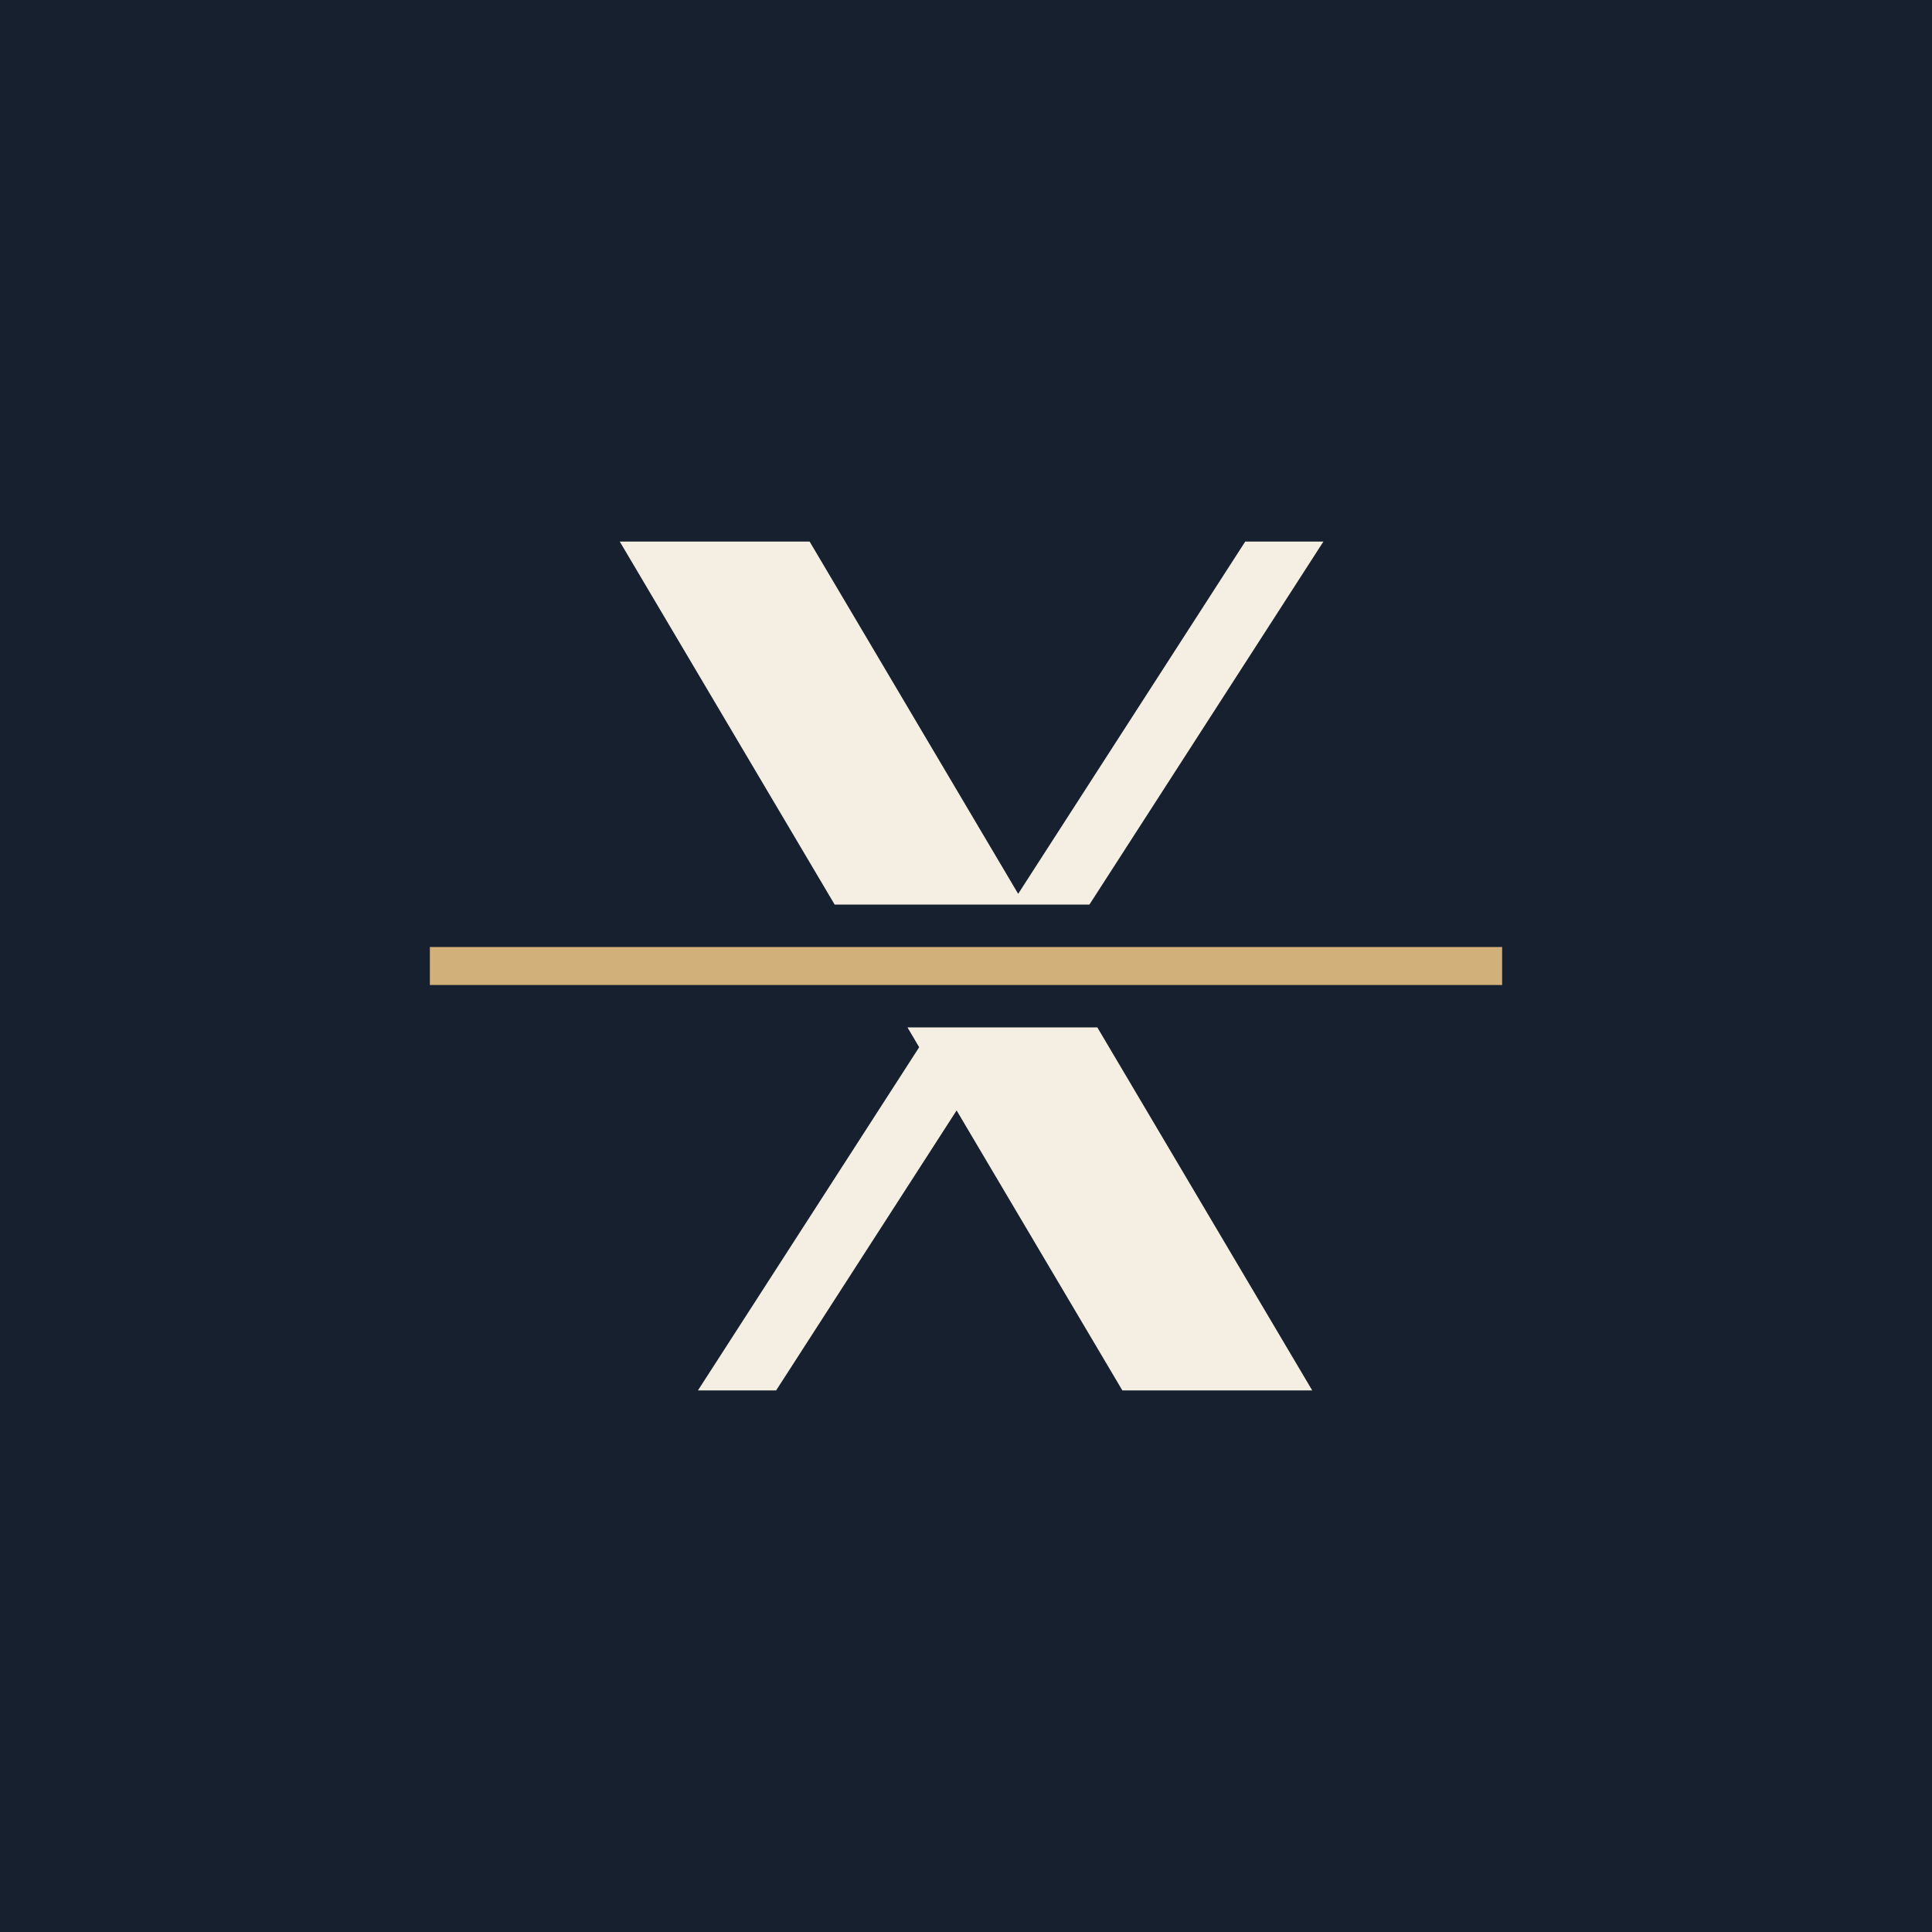
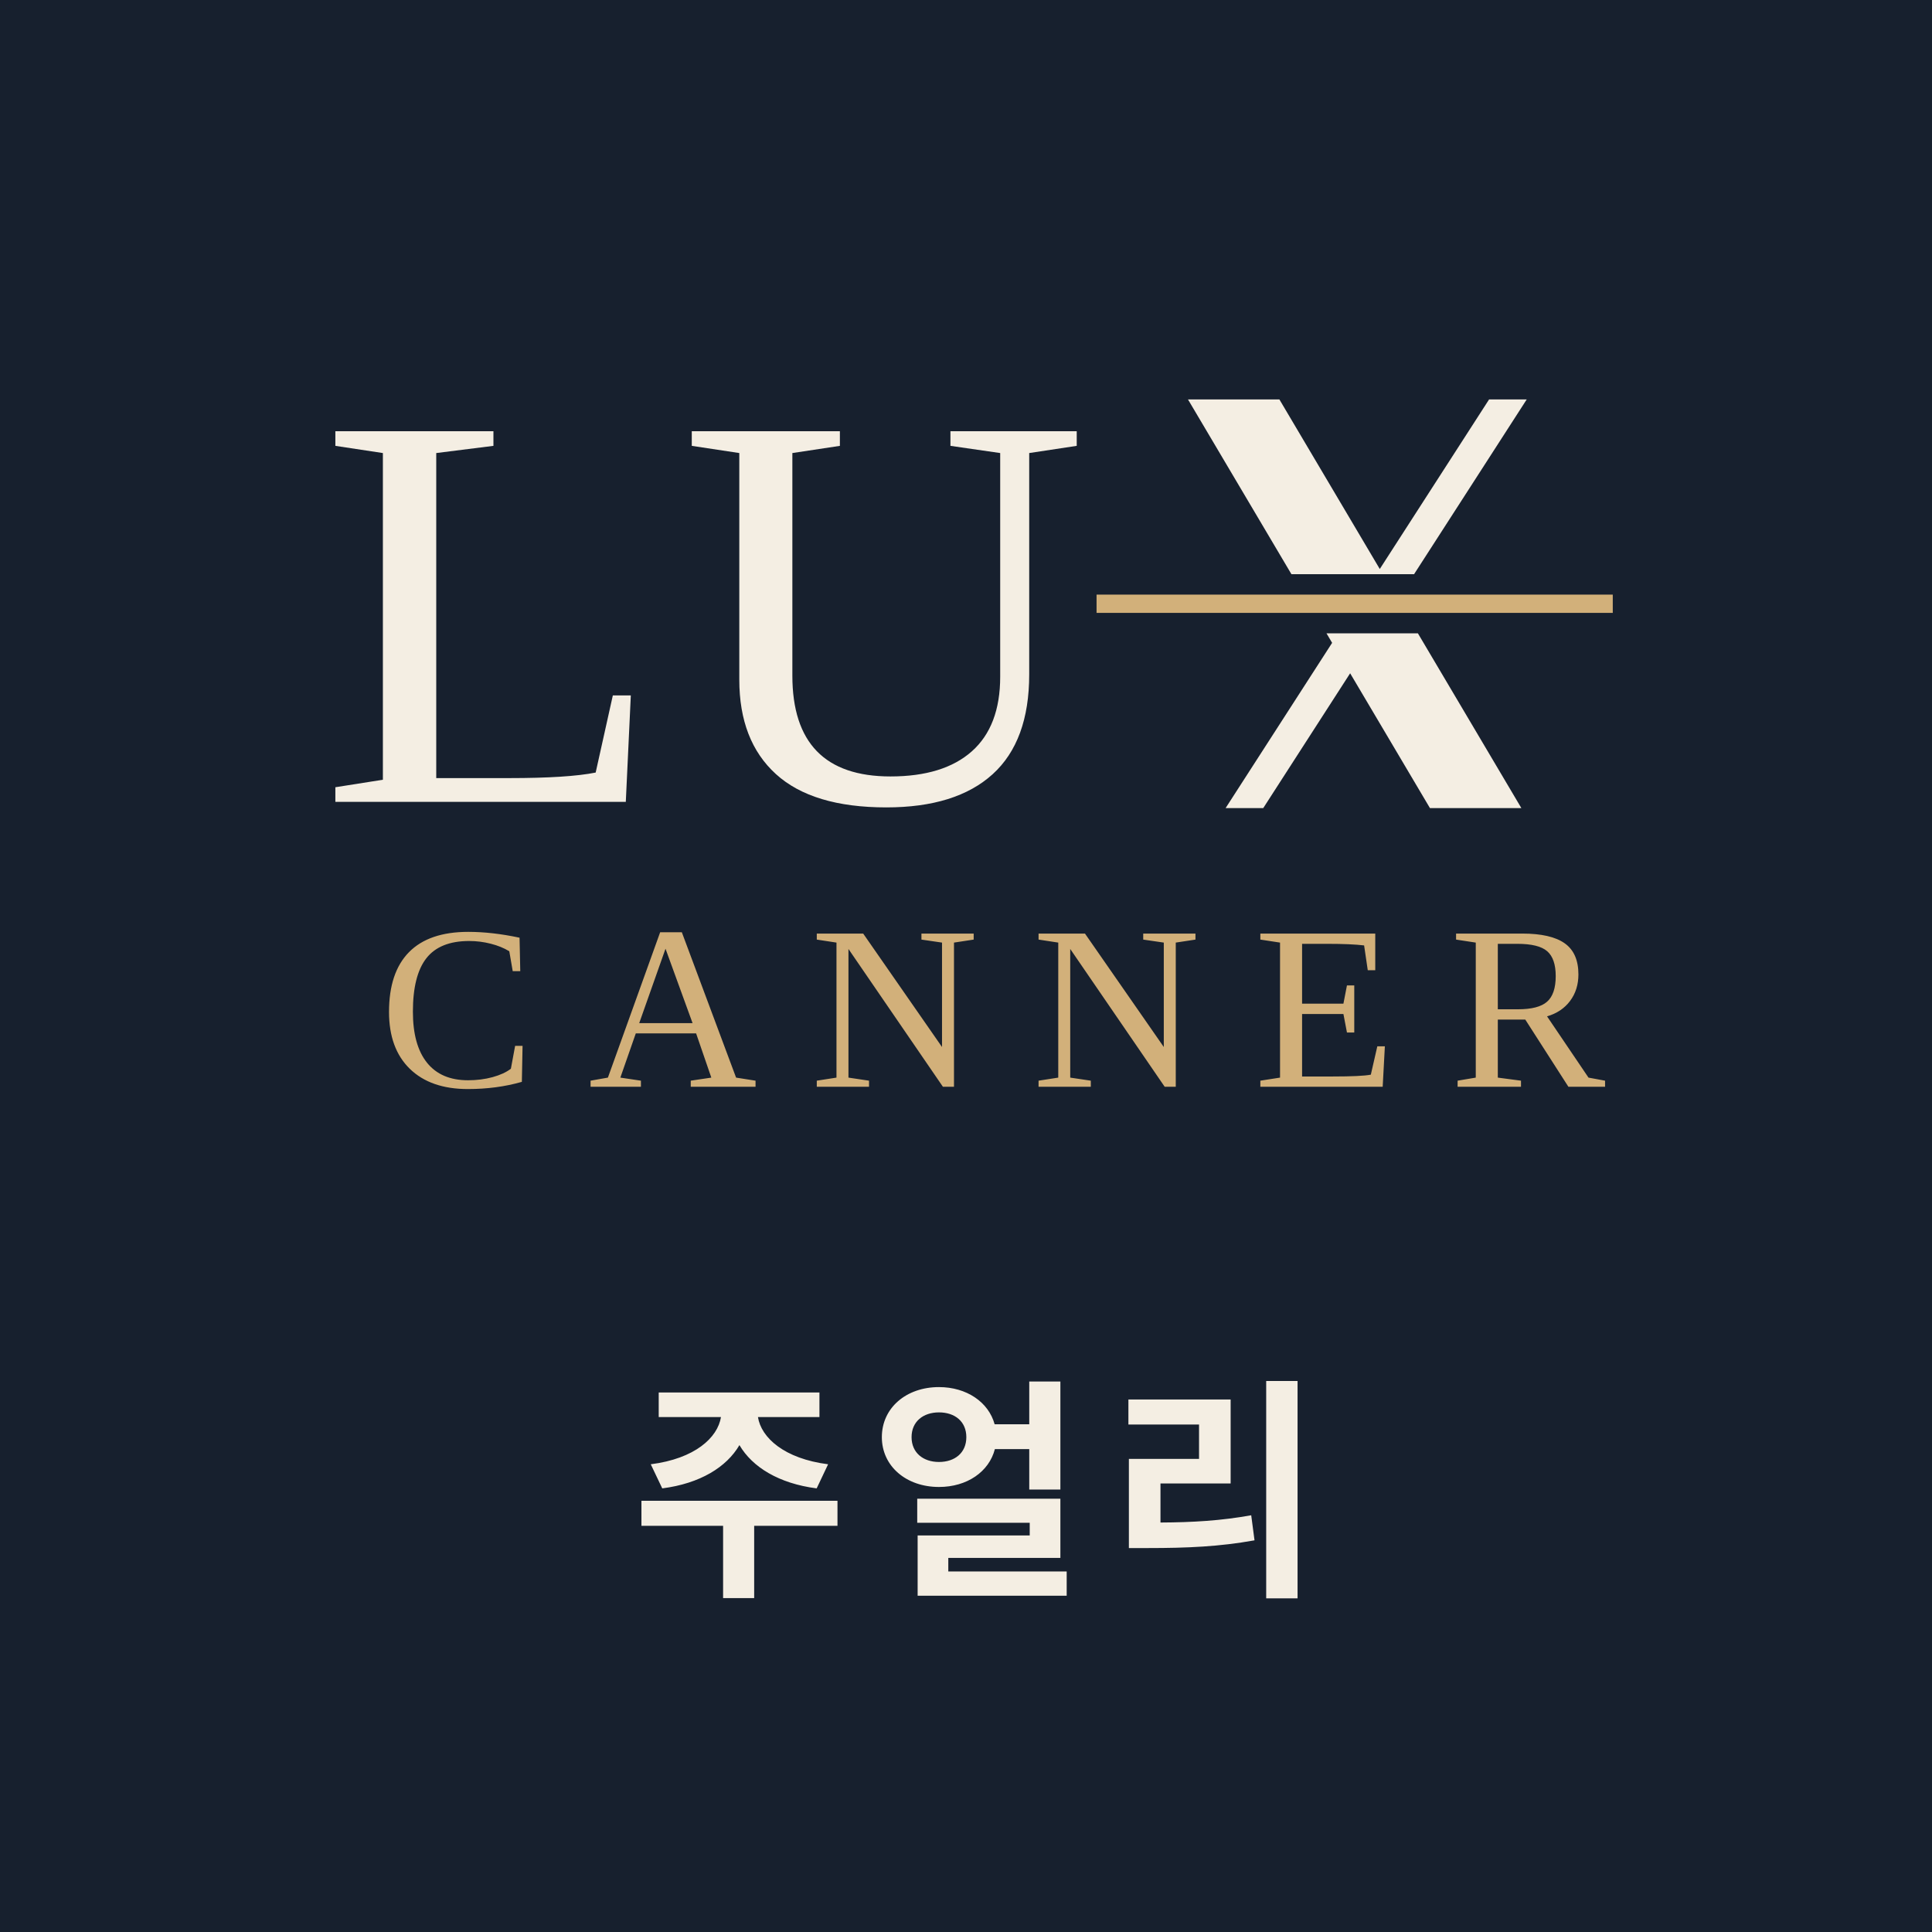
<svg xmlns="http://www.w3.org/2000/svg" viewBox="0 0 512 512">
-   <rect width="512" height="512" fill="#17202E" />
-   <g transform="translate(108 108) scale(2.96)">
-     <path d="M19 12H36L55.24 44.5H38.24Z M44.76 55.5H61.76L81 88H64Z M75 12H82L61.05 44.5H54.05Z M46.95 55.5H53.95L33 88H26Z" fill="#F4EEE3" />
-     <rect x="2" y="48.3" width="96" height="3.4" fill="#D2B07A" />
+   <rect id="bg" width="512" height="512" fill="#17202E" />
+   <g id="art">
+     <text x="288.5" y="212.5" text-anchor="end" font-family="Georgia, 'Times New Roman', serif" font-size="150" letter-spacing="4" fill="#F4EEE3">LU</text>
+     <g transform="translate(287.75 88.75) scale(1.425)">
+       <path d="M19 12H36L55.24 44.5H38.24Z M44.76 55.5H61.76L81 88H64Z M75 12H82L61.05 44.5H54.05Z M46.95 55.5H53.95L33 88H26Z" fill="#F4EEE3" />
+       <rect x="2" y="48.3" width="96" height="3.4" fill="#D2B07A" />
+     </g>
+     <text x="263" y="288" text-anchor="middle" font-family="Georgia, 'Times New Roman', serif" font-size="62" letter-spacing="14" fill="#D2B07A">CANNER</text>
+     <text x="259" y="418" text-anchor="middle" font-family="'Malgun Gothic', sans-serif" font-size="62" font-weight="700" letter-spacing="6" fill="#F4EEE3">주얼리</text>
  </g>
</svg>
